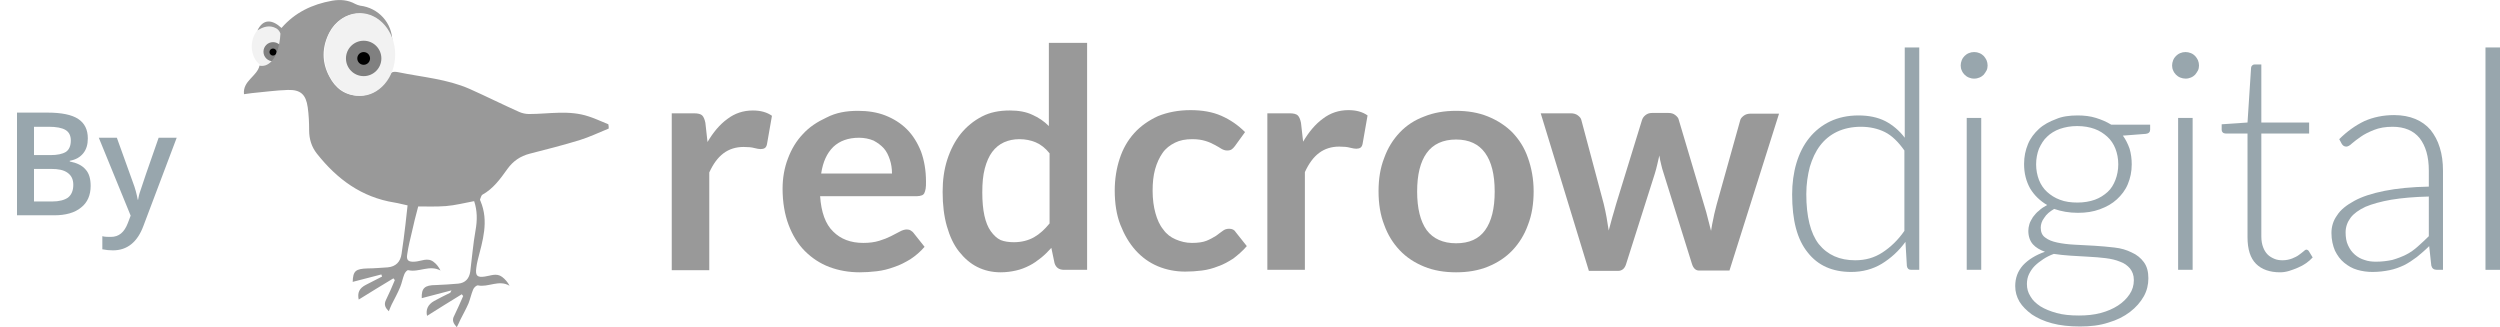
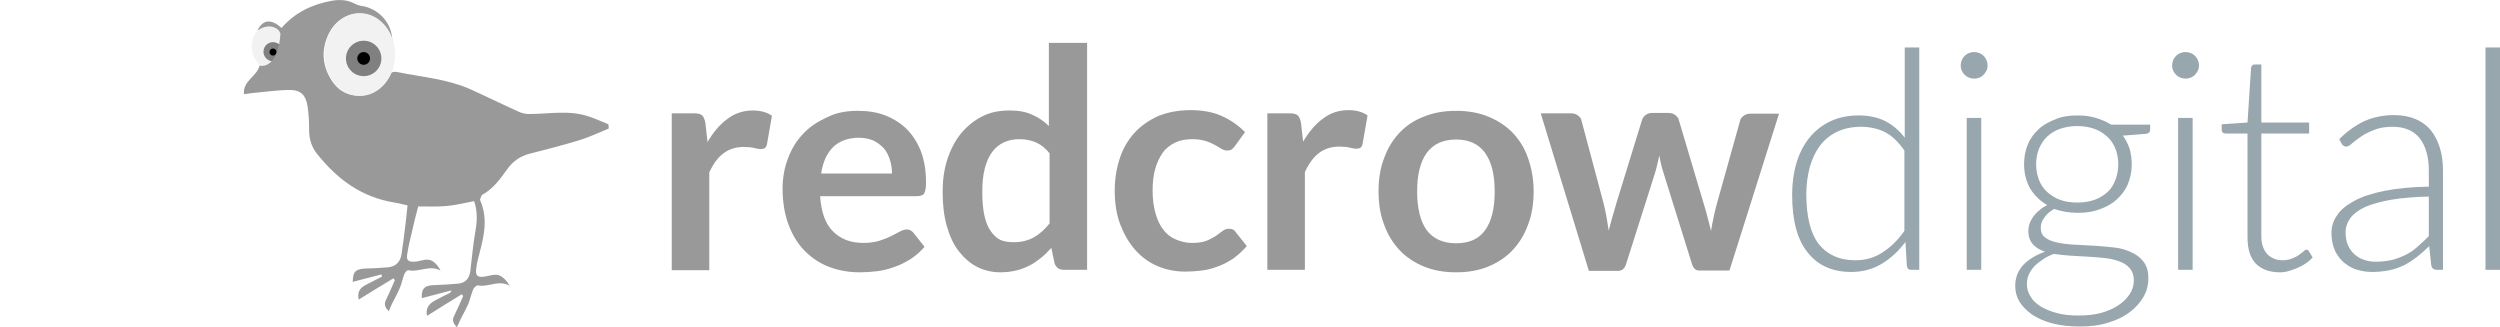
<svg xmlns="http://www.w3.org/2000/svg" version="1.1" id="Layer_1" x="0px" y="0px" viewBox="0 0 706 92.2" style="enable-background:new 0 0 706 92.2;" xml:space="preserve">
  <style type="text/css">
	.st0{fill:#999999;}
	.st1{fill:#98a6ad;}
	.st2{fill-rule:evenodd;clip-rule:evenodd;fill:#F2F2F2;}
	.st3{fill-rule:evenodd;clip-rule:evenodd;fill:#808080;}
	.st4{fill-rule:evenodd;clip-rule:evenodd;}
	.st5{fill-rule:evenodd;clip-rule:evenodd;fill:#999999;}
</style>
  <path class="st0" d="M189.7,76.2V32h6.3c1.1,0,1.9,0.2,2.3,0.6c0.4,0.4,0.7,1.1,0.9,2.1l0.6,5.4c1.6-2.7,3.4-4.9,5.6-6.5  c2.1-1.6,4.5-2.4,7.2-2.4c2.2,0,4,0.5,5.4,1.5l-1.4,8c-0.1,0.5-0.3,0.9-0.6,1.1c-0.3,0.2-0.7,0.3-1.2,0.3c-0.4,0-1-0.1-1.8-0.3  c-0.7-0.2-1.7-0.3-3-0.3c-2.2,0-4.1,0.6-5.7,1.8c-1.6,1.2-2.9,3-4,5.4v27.6H189.7z" />
  <path class="st0" d="M242.3,31.3c2.8,0,5.4,0.4,7.7,1.3c2.3,0.9,4.4,2.2,6.1,3.9c1.7,1.7,3,3.8,4,6.3c0.9,2.5,1.4,5.3,1.4,8.5  c0,0.8,0,1.5-0.1,2c-0.1,0.5-0.2,0.9-0.4,1.3c-0.2,0.3-0.4,0.5-0.8,0.6c-0.3,0.1-0.7,0.2-1.2,0.2h-27.4c0.3,4.5,1.5,7.9,3.7,10  c2.1,2.1,4.9,3.2,8.5,3.2c1.7,0,3.2-0.2,4.5-0.6c1.3-0.4,2.3-0.8,3.3-1.3c0.9-0.5,1.8-0.9,2.5-1.3c0.7-0.4,1.4-0.6,2-0.6  c0.4,0,0.8,0.1,1.1,0.3c0.3,0.2,0.6,0.4,0.8,0.7l3.1,3.9c-1.2,1.4-2.5,2.5-4,3.5c-1.5,0.9-3,1.7-4.6,2.2c-1.6,0.6-3.2,1-4.9,1.2  c-1.7,0.2-3.3,0.3-4.8,0.3c-3.1,0-5.9-0.5-8.6-1.5c-2.6-1-4.9-2.5-6.9-4.5c-2-2-3.5-4.5-4.6-7.4c-1.1-2.9-1.7-6.4-1.7-10.2  c0-3,0.5-5.9,1.5-8.5c1-2.7,2.4-5,4.2-6.9c1.8-2,4.1-3.5,6.7-4.7C236.1,31.8,239,31.3,242.3,31.3z M242.6,38.9  c-3.1,0-5.5,0.9-7.3,2.6c-1.8,1.8-2.9,4.2-3.4,7.5h20c0-1.4-0.2-2.7-0.6-3.9c-0.4-1.2-0.9-2.3-1.7-3.2c-0.8-0.9-1.8-1.6-2.9-2.2  C245.5,39.2,244.1,38.9,242.6,38.9z" />
  <path class="st0" d="M300.5,76.2c-1.4,0-2.3-0.6-2.7-1.9l-0.9-4.3c-0.9,1-1.9,2-2.9,2.8c-1,0.8-2.1,1.6-3.3,2.2  c-1.2,0.6-2.4,1.1-3.8,1.4c-1.3,0.3-2.8,0.5-4.3,0.5c-2.4,0-4.6-0.5-6.6-1.5c-2-1-3.7-2.5-5.2-4.4c-1.5-1.9-2.6-4.3-3.4-7.1  c-0.8-2.8-1.2-6-1.2-9.7c0-3.3,0.4-6.3,1.3-9.1c0.9-2.8,2.2-5.3,3.8-7.3c1.7-2.1,3.7-3.7,6-4.9c2.3-1.2,4.9-1.7,7.9-1.7  c2.5,0,4.6,0.4,6.3,1.2c1.8,0.8,3.3,1.8,4.7,3.2V12.1H307v64.1H300.5z M286.3,68.4c2.2,0,4.1-0.5,5.7-1.4c1.6-0.9,3-2.2,4.4-3.9  V43.3c-1.2-1.5-2.5-2.5-3.9-3.1s-3-0.9-4.6-0.9c-1.6,0-3.1,0.3-4.4,0.9c-1.3,0.6-2.4,1.5-3.3,2.7c-0.9,1.2-1.6,2.8-2.1,4.7  c-0.5,1.9-0.7,4.1-0.7,6.7c0,2.6,0.2,4.8,0.6,6.6c0.4,1.8,1,3.3,1.8,4.4c0.8,1.1,1.7,2,2.8,2.5C283.6,68.2,284.9,68.4,286.3,68.4z" />
  <path class="st0" d="M348.7,41.3c-0.3,0.4-0.6,0.7-0.9,0.9c-0.3,0.2-0.7,0.3-1.3,0.3c-0.5,0-1.1-0.2-1.6-0.5  c-0.5-0.3-1.1-0.7-1.9-1.1c-0.7-0.4-1.6-0.8-2.6-1.1c-1-0.3-2.2-0.5-3.7-0.5c-1.9,0-3.5,0.3-4.9,1c-1.4,0.7-2.6,1.6-3.5,2.9  c-0.9,1.3-1.6,2.8-2.1,4.6c-0.5,1.8-0.7,3.8-0.7,6.1c0,2.4,0.3,4.5,0.8,6.3c0.5,1.8,1.2,3.4,2.2,4.6c0.9,1.3,2.1,2.2,3.5,2.8  c1.4,0.6,2.9,1,4.6,1c1.7,0,3.1-0.2,4.1-0.6c1-0.4,1.9-0.9,2.7-1.4c0.7-0.5,1.3-1,1.9-1.4c0.5-0.4,1.1-0.6,1.8-0.6  c0.9,0,1.5,0.3,1.9,1l3.1,3.9c-1.2,1.4-2.5,2.5-3.8,3.5c-1.4,0.9-2.8,1.7-4.3,2.2c-1.5,0.6-3,1-4.6,1.2c-1.6,0.2-3.1,0.3-4.7,0.3  c-2.7,0-5.3-0.5-7.7-1.5c-2.4-1-4.5-2.5-6.3-4.5c-1.8-2-3.2-4.4-4.3-7.2c-1.1-2.8-1.6-6.1-1.6-9.7c0-3.2,0.5-6.3,1.4-9  c0.9-2.8,2.3-5.2,4.1-7.2c1.8-2,4.1-3.6,6.7-4.8c2.7-1.1,5.8-1.7,9.2-1.7c3.3,0,6.2,0.5,8.7,1.6c2.5,1.1,4.7,2.6,6.7,4.6L348.7,41.3  z" />
  <path class="st0" d="M357.9,76.2V32h6.3c1.1,0,1.9,0.2,2.3,0.6c0.4,0.4,0.7,1.1,0.9,2.1L368,40c1.6-2.7,3.4-4.9,5.6-6.5  c2.1-1.6,4.5-2.4,7.2-2.4c2.2,0,4,0.5,5.4,1.5l-1.4,8c-0.1,0.5-0.3,0.9-0.6,1.1c-0.3,0.2-0.7,0.3-1.2,0.3c-0.4,0-1-0.1-1.8-0.3  c-0.7-0.2-1.7-0.3-3-0.3c-2.2,0-4.1,0.6-5.7,1.8c-1.6,1.2-2.9,3-4,5.4v27.6H357.9z" />
  <path class="st0" d="M411.2,31.3c3.3,0,6.3,0.5,9,1.6c2.7,1.1,5,2.6,6.9,4.5c1.9,2,3.4,4.3,4.4,7.2c1,2.8,1.6,6,1.6,9.4  c0,3.5-0.5,6.7-1.6,9.5c-1,2.8-2.5,5.2-4.4,7.2c-1.9,2-4.2,3.5-6.9,4.6c-2.7,1.1-5.7,1.6-9,1.6c-3.3,0-6.3-0.5-9-1.6  c-2.7-1.1-5-2.6-6.9-4.6c-1.9-2-3.4-4.4-4.4-7.2c-1.1-2.8-1.6-6-1.6-9.5c0-3.5,0.5-6.6,1.6-9.4c1-2.8,2.5-5.2,4.4-7.2  c1.9-2,4.2-3.5,6.9-4.5C404.9,31.8,407.9,31.3,411.2,31.3z M411.2,68.7c3.7,0,6.4-1.2,8.2-3.7c1.8-2.5,2.7-6.1,2.7-10.9  c0-4.8-0.9-8.4-2.7-10.9c-1.8-2.5-4.5-3.8-8.2-3.8c-3.7,0-6.5,1.3-8.3,3.8c-1.8,2.5-2.7,6.1-2.7,10.9c0,4.7,0.9,8.4,2.7,10.9  C404.7,67.4,407.5,68.7,411.2,68.7z" />
  <path class="st0" d="M435.1,32h8.5c0.8,0,1.5,0.2,2,0.6c0.5,0.4,0.9,0.8,1,1.4l6.3,23.6c0.3,1.3,0.6,2.6,0.8,3.8  c0.2,1.2,0.4,2.5,0.6,3.7c0.3-1.2,0.7-2.5,1-3.7c0.4-1.2,0.7-2.5,1.1-3.8l7.3-23.7c0.2-0.6,0.5-1,1-1.4c0.5-0.4,1.1-0.6,1.8-0.6h4.7  c0.8,0,1.4,0.2,1.9,0.6c0.5,0.4,0.9,0.8,1,1.4l7.2,24.2c0.4,1.2,0.7,2.4,1,3.6c0.3,1.2,0.6,2.3,0.9,3.5c0.2-1.2,0.4-2.5,0.7-3.7  c0.2-1.2,0.6-2.5,0.9-3.8l6.6-23.6c0.1-0.6,0.5-1,1-1.4c0.5-0.4,1.2-0.6,1.9-0.6h8.1l-14,44.3h-8.6c-0.9,0-1.6-0.6-2-1.9l-8-25.6  c-0.3-0.8-0.5-1.7-0.7-2.5c-0.2-0.8-0.4-1.7-0.5-2.5c-0.2,0.9-0.4,1.7-0.6,2.6c-0.2,0.8-0.4,1.7-0.7,2.6l-8.1,25.5  c-0.4,1.3-1.2,1.9-2.3,1.9h-8.2L435.1,32z" />
  <path class="st1" d="M539.7,76.2c-0.7,0-1.1-0.4-1.2-1.1l-0.4-6.8c-1.9,2.6-4.1,4.6-6.7,6.2c-2.5,1.5-5.4,2.3-8.6,2.3  c-5.3,0-9.4-1.8-12.3-5.5c-3-3.7-4.4-9.1-4.4-16.4c0-3.1,0.4-6.1,1.2-8.8c0.8-2.7,2-5.1,3.6-7.1c1.6-2,3.6-3.6,5.9-4.7  c2.3-1.1,5-1.7,8-1.7c2.9,0,5.4,0.5,7.6,1.6c2.1,1.1,4,2.7,5.5,4.7V13.4h4.1v62.8H539.7z M523.9,73.5c2.9,0,5.4-0.7,7.7-2.2  c2.3-1.5,4.4-3.5,6.2-6.1V42.5c-1.7-2.4-3.5-4.2-5.5-5.2c-2-1-4.3-1.5-6.8-1.5s-4.8,0.5-6.7,1.4c-1.9,0.9-3.5,2.2-4.8,3.9  c-1.3,1.7-2.2,3.7-2.9,6c-0.6,2.3-1,4.9-1,7.7c0,6.4,1.2,11.1,3.5,14.1C516.1,72,519.5,73.5,523.9,73.5z" />
  <path class="st1" d="M561.3,18.5c0,0.5-0.1,1-0.3,1.4c-0.2,0.4-0.5,0.8-0.8,1.2c-0.3,0.3-0.7,0.6-1.2,0.8c-0.5,0.2-0.9,0.3-1.5,0.3  s-1-0.1-1.5-0.3c-0.5-0.2-0.9-0.5-1.2-0.8c-0.3-0.3-0.6-0.7-0.8-1.2c-0.2-0.4-0.3-0.9-0.3-1.4c0-0.5,0.1-1,0.3-1.5  c0.2-0.5,0.5-0.9,0.8-1.2c0.3-0.3,0.7-0.6,1.2-0.8c0.5-0.2,0.9-0.3,1.5-0.3s1,0.1,1.5,0.3c0.5,0.2,0.9,0.5,1.2,0.8  c0.3,0.3,0.6,0.8,0.8,1.2C561.2,17.5,561.3,18,561.3,18.5z M559.5,33.3v42.9h-4.1V33.3H559.5z" />
  <path class="st1" d="M586.7,32.6c1.9,0,3.6,0.2,5.2,0.7c1.6,0.5,3,1.1,4.3,1.9h11v1.4c0,0.7-0.4,1.1-1.2,1.2l-6.5,0.5  c0.8,1.1,1.4,2.3,1.9,3.7c0.4,1.4,0.6,2.8,0.6,4.4c0,2.1-0.4,3.9-1.1,5.6c-0.7,1.7-1.8,3.1-3.1,4.3c-1.3,1.2-2.9,2.1-4.8,2.8  c-1.9,0.7-3.9,1-6.2,1c-2.5,0-4.7-0.4-6.7-1.1c-1.2,0.7-2.2,1.5-2.8,2.5c-0.7,0.9-1,1.9-1,2.8c0,1.2,0.4,2.2,1.3,2.8  c0.9,0.7,2,1.1,3.4,1.4c1.4,0.3,3,0.5,4.9,0.6c1.8,0.1,3.7,0.2,5.6,0.3c1.9,0.1,3.7,0.3,5.6,0.5s3.5,0.7,4.9,1.4  c1.4,0.6,2.6,1.6,3.4,2.7c0.9,1.2,1.3,2.7,1.3,4.6c0,1.8-0.4,3.5-1.3,5.1c-0.9,1.6-2.2,3.1-3.9,4.4c-1.7,1.3-3.7,2.3-6.1,3  c-2.4,0.8-5.1,1.1-8,1.1c-3,0-5.7-0.3-7.9-0.9c-2.3-0.6-4.2-1.5-5.7-2.5c-1.5-1.1-2.7-2.3-3.5-3.6c-0.8-1.4-1.2-2.8-1.2-4.4  c0-2.3,0.7-4.2,2.2-5.9c1.5-1.6,3.6-2.9,6.2-3.8c-1.4-0.5-2.6-1.2-3.4-2.1c-0.8-0.9-1.3-2.2-1.3-3.8c0-0.6,0.1-1.2,0.3-1.9  c0.2-0.7,0.6-1.3,1-2c0.5-0.6,1-1.3,1.7-1.8c0.6-0.6,1.4-1.1,2.3-1.6c-2-1.2-3.6-2.7-4.8-4.7c-1.1-2-1.7-4.2-1.7-6.9  c0-2.1,0.4-3.9,1.1-5.6c0.7-1.7,1.8-3.1,3.1-4.3c1.3-1.2,3-2.1,4.9-2.8C582.3,32.9,584.4,32.6,586.7,32.6z M602.6,79.1  c0-1.4-0.4-2.4-1.1-3.3c-0.7-0.8-1.6-1.5-2.8-1.9c-1.2-0.5-2.5-0.8-4.1-1c-1.5-0.2-3.1-0.3-4.8-0.4c-1.7-0.1-3.4-0.2-5.1-0.3  c-1.7-0.1-3.3-0.3-4.7-0.5c-1.1,0.4-2.1,0.9-3,1.5c-0.9,0.6-1.7,1.2-2.4,1.9c-0.7,0.7-1.2,1.5-1.6,2.3c-0.4,0.8-0.6,1.8-0.6,2.8  c0,1.3,0.3,2.4,1,3.5c0.6,1.1,1.6,2,2.8,2.8c1.3,0.8,2.8,1.4,4.6,1.9s3.9,0.7,6.3,0.7c2.2,0,4.2-0.2,6.1-0.7  c1.9-0.5,3.5-1.2,4.9-2.1c1.4-0.9,2.5-2,3.3-3.2C602.2,81.9,602.6,80.6,602.6,79.1z M586.7,57.2c1.8,0,3.5-0.3,4.9-0.8  c1.4-0.5,2.6-1.3,3.6-2.2c1-0.9,1.7-2.1,2.2-3.4c0.5-1.3,0.8-2.8,0.8-4.4c0-1.6-0.3-3.1-0.8-4.4c-0.5-1.3-1.3-2.5-2.3-3.4  c-1-0.9-2.2-1.7-3.6-2.2c-1.4-0.5-3-0.8-4.9-0.8s-3.4,0.3-4.9,0.8c-1.4,0.5-2.7,1.3-3.6,2.2c-1,0.9-1.7,2.1-2.3,3.4  c-0.5,1.3-0.8,2.8-0.8,4.4c0,1.6,0.3,3.1,0.8,4.4c0.5,1.3,1.3,2.5,2.3,3.4c1,0.9,2.2,1.7,3.6,2.2C583.2,57,584.9,57.2,586.7,57.2z" />
  <path class="st1" d="M621,18.5c0,0.5-0.1,1-0.3,1.4c-0.2,0.4-0.5,0.8-0.8,1.2c-0.3,0.3-0.7,0.6-1.2,0.8c-0.5,0.2-0.9,0.3-1.5,0.3  c-0.5,0-1-0.1-1.5-0.3c-0.5-0.2-0.9-0.5-1.2-0.8c-0.3-0.3-0.6-0.7-0.8-1.2c-0.2-0.4-0.3-0.9-0.3-1.4c0-0.5,0.1-1,0.3-1.5  c0.2-0.5,0.5-0.9,0.8-1.2c0.3-0.3,0.7-0.6,1.2-0.8c0.5-0.2,0.9-0.3,1.5-0.3c0.5,0,1,0.1,1.5,0.3c0.5,0.2,0.9,0.5,1.2,0.8  c0.3,0.3,0.6,0.8,0.8,1.2C620.9,17.5,621,18,621,18.5z M619.2,33.3v42.9h-4.1V33.3H619.2z" />
  <path class="st1" d="M643.9,76.9c-2.9,0-5.2-0.8-6.8-2.4c-1.6-1.6-2.4-4.1-2.4-7.5V37.7h-6.2c-0.3,0-0.6-0.1-0.8-0.3  c-0.2-0.2-0.3-0.4-0.3-0.7v-1.6l7.3-0.5l1-15.4c0-0.3,0.1-0.5,0.3-0.7c0.2-0.2,0.4-0.3,0.7-0.3h1.9v16.4h13.5v3.1h-13.5v29.1  c0,1.2,0.2,2.2,0.5,3c0.3,0.8,0.7,1.5,1.3,2.1c0.5,0.5,1.2,0.9,1.9,1.2c0.7,0.3,1.5,0.4,2.3,0.4c1,0,1.9-0.2,2.7-0.5  c0.7-0.3,1.4-0.6,1.9-1c0.5-0.4,1-0.7,1.3-1c0.3-0.3,0.6-0.5,0.8-0.5c0.2,0,0.5,0.1,0.7,0.4l1.1,1.8c-1.1,1.2-2.5,2.2-4.2,2.9  S645.7,76.9,643.9,76.9z" />
  <path class="st1" d="M688.2,76.2c-0.9,0-1.4-0.4-1.6-1.2l-0.6-5.5c-1.2,1.2-2.4,2.2-3.5,3.1c-1.2,0.9-2.4,1.7-3.6,2.3  c-1.3,0.6-2.6,1.1-4.1,1.4c-1.5,0.3-3.1,0.5-4.8,0.5c-1.5,0-2.9-0.2-4.3-0.6c-1.4-0.4-2.6-1.1-3.7-2c-1.1-0.9-1.9-2-2.6-3.4  c-0.6-1.4-1-3.1-1-5c0-1.8,0.5-3.5,1.6-5c1-1.6,2.7-2.9,4.9-4.1c2.2-1.2,5-2.1,8.5-2.8c3.5-0.7,7.6-1.1,12.5-1.2v-4.5  c0-4-0.9-7-2.6-9.2c-1.7-2.1-4.3-3.2-7.6-3.2c-2.1,0-3.8,0.3-5.3,0.9c-1.5,0.6-2.7,1.2-3.7,1.9c-1,0.7-1.8,1.3-2.5,1.9  c-0.6,0.6-1.2,0.9-1.6,0.9c-0.6,0-1-0.3-1.3-0.8l-0.7-1.3c2.2-2.2,4.6-3.9,7.1-5.1c2.5-1.1,5.3-1.7,8.4-1.7c2.3,0,4.3,0.4,6,1.1  c1.7,0.7,3.2,1.8,4.3,3.1c1.1,1.4,2,3,2.6,5c0.6,1.9,0.9,4.1,0.9,6.5v28H688.2z M671,73.9c1.7,0,3.2-0.2,4.6-0.5  c1.4-0.4,2.7-0.9,3.9-1.5c1.2-0.6,2.3-1.4,3.3-2.3c1-0.9,2.1-1.9,3.1-2.9V55.5c-4.1,0.1-7.6,0.4-10.6,0.9c-2.9,0.5-5.4,1.2-7.3,2  c-1.9,0.9-3.3,1.9-4.2,3.1c-0.9,1.2-1.4,2.6-1.4,4.1c0,1.4,0.2,2.7,0.7,3.7c0.5,1.1,1.1,1.9,1.9,2.6c0.8,0.7,1.7,1.2,2.7,1.5  C668.8,73.8,669.9,73.9,671,73.9z" />
  <path class="st1" d="M706,13.4v62.8h-4.1V13.4H706z" />
  <ellipse class="st2" cx="75.8" cy="13.1" rx="4.7" ry="6" />
  <circle class="st3" cx="77.1" cy="14.6" r="2.7" />
  <circle class="st4" cx="77.1" cy="14.7" r="1" />
  <path class="st5" d="M171.9,36.3c-2.7,1.1-5.4,2.4-8.3,3.3c-4.6,1.4-9.3,2.6-14,3.8c-2.7,0.7-4.7,2.1-6.3,4.3c-2,2.8-4,5.6-7.1,7.3  c-0.3,0.2-0.4,0.8-0.6,1.2c-0.1,0.2,0,0.4,0.1,0.6c2.4,5.7,0.6,11.2-0.8,16.7c-0.2,0.7-0.3,1.5-0.4,2.2c-0.3,2.2,0.3,2.7,2.4,2.4  c1.6-0.2,3.3-1.1,4.9,0.1c0.8,0.6,1.6,1.5,2.1,2.5c-3-1.8-6,0.5-8.9-0.1c-0.4-0.1-1.2,0.6-1.4,1.2c-0.5,1.2-0.8,2.6-1.3,3.9  c-0.7,1.6-1.5,3-2.3,4.6c-0.3,0.7-0.6,1.3-1,2.1c-0.9-1-1.5-1.9-0.7-3.3c0.9-1.8,1.7-3.7,2.5-5.5c-0.1-0.2-0.3-0.3-0.4-0.5  c-3.3,2-6.6,4.1-9.8,6.1c-0.4-1.7,0.2-3.2,2-4.2c1.5-0.8,3-1.6,4.5-2.3c0.1,0,0.1-0.2,0.4-0.7c-3.1,0.8-5.8,1.5-8.4,2.2  c-0.1-2.8,0.8-3.7,4-3.7c2.1-0.1,4.2-0.2,6.3-0.4c2-0.2,3.1-1.4,3.4-3.4c0.5-3.9,0.8-7.8,1.5-11.7c0.5-2.8,0.5-5.5-0.4-8.2  c-2.7,0.5-5.4,1.2-8,1.4c-2.7,0.2-5.5,0.1-7.8,0.1c-0.7,2.6-1.3,5-1.8,7.3c-0.5,2.1-1,4.1-1.3,6.2c-0.3,1.7,0.3,2.2,2.1,2.1  c1.8-0.1,3.7-1.3,5.4,0.1c0.8,0.6,1.4,1.4,1.9,2.4c-3.1-1.7-6.1,0.6-9.1-0.1c-0.3-0.1-0.9,0.6-1.1,1.1c-0.5,1.2-0.7,2.5-1.2,3.7  c-0.7,1.7-1.6,3.3-2.4,4.9c-0.3,0.6-0.5,1.2-0.8,1.9c-0.9-0.9-1.5-1.8-0.8-3.2c0.9-1.8,1.7-3.7,2.5-5.6c-0.1-0.2-0.3-0.3-0.4-0.5  c-3.3,2-6.6,4-9.8,6c-0.4-1.9,0.1-3.2,2.1-4.2c1.5-0.8,3-1.5,4.5-2.3c-0.1-0.2-0.1-0.4-0.2-0.6c-2.7,0.7-5.5,1.4-8.1,2.1  c0.1-3.1,0.8-3.7,4.3-3.8c1.9,0,3.7-0.2,5.6-0.3c2.3-0.2,3.6-1.6,3.9-3.8c0.4-2.8,0.8-5.5,1.1-8.3c0.2-1.7,0.4-3.4,0.6-5.4  c-1.1-0.2-2.4-0.6-3.7-0.8c-9.3-1.5-16.2-6.6-21.9-13.8c-1.5-1.9-2.2-4.1-2.2-6.6c0-2.2-0.1-4.4-0.4-6.5c-0.5-3.6-2-5-5.6-4.9  c-3.4,0.1-6.8,0.6-10.2,0.9c-0.7,0.1-1.5,0.2-2.2,0.3c-0.4-3.8,3.7-5,4.4-8.1c2,0.6,5.4-1.2,5.9-9C79,8.8,78.4,8.2,78,8  c-1.8-1-3.6-0.5-5.3,0.6c1.6-3.3,4.1-3.2,6.8-0.7c3.8-4.4,8.7-6.7,14.3-7.7c2.3-0.4,4.5-0.2,6.5,0.9c0.4,0.2,0.9,0.4,1.4,0.5  c5.1,0.6,9.1,4.8,9.1,10.2c-0.7-1.4-1.1-2.7-1.9-3.8C104.8,2,96.5,2.6,93,9.2c-2.1,4.1-2.2,8.3,0,12.4c1.7,3.3,4.4,5.4,8.3,5.4  c3.8,0,6.5-2,8.2-5.2c0.8-1.5,1.5-1.7,3-1.4c6.8,1.4,13.7,1.9,20.1,4.7c4.7,2.1,9.3,4.4,14,6.5c0.9,0.4,1.9,0.6,2.8,0.6  c5.6,0,11.3-1.2,16.9,0.7c1.9,0.6,3.7,1.5,5.5,2.2C171.9,35.5,171.9,35.9,171.9,36.3z" />
  <ellipse class="st2" cx="101.6" cy="15.4" rx="10" ry="11.7" />
  <circle class="st3" cx="102.7" cy="16.5" r="5" />
  <circle class="st4" cx="102.7" cy="16.5" r="1.8" />
-   <g>
-     <path class="st1" d="M4.8,31.8h8.6c4,0,6.9,0.6,8.7,1.8c1.8,1.2,2.7,3,2.7,5.5c0,1.7-0.4,3.1-1.3,4.2s-2.1,1.8-3.8,2.1v0.2   c2,0.4,3.5,1.1,4.5,2.3c1,1.1,1.4,2.7,1.4,4.6c0,2.6-0.9,4.7-2.7,6.1c-1.8,1.5-4.4,2.2-7.6,2.2H4.8V31.8z M9.6,43.8h4.6   c2,0,3.4-0.3,4.4-0.9c0.9-0.6,1.4-1.7,1.4-3.2c0-1.4-0.5-2.4-1.5-3s-2.6-0.9-4.7-0.9H9.6V43.8z M9.6,47.7v9.2h5.1   c2,0,3.5-0.4,4.5-1.1c1-0.8,1.5-2,1.5-3.6c0-1.5-0.5-2.6-1.6-3.4s-2.6-1.1-4.7-1.1H9.6z" />
-     <path class="st1" d="M27.9,38.9H33l4.5,12.5c0.7,1.8,1.1,3.4,1.4,5H39c0.1-0.7,0.3-1.6,0.7-2.7c0.3-1,2-6,5.1-14.8h5.1l-9.4,24.9   c-1.7,4.6-4.6,6.9-8.6,6.9c-1,0-2-0.1-3-0.3v-3.7c0.7,0.2,1.5,0.2,2.4,0.2c2.3,0,3.8-1.3,4.8-3.9l0.8-2.1L27.9,38.9z" />
-   </g>
</svg>
